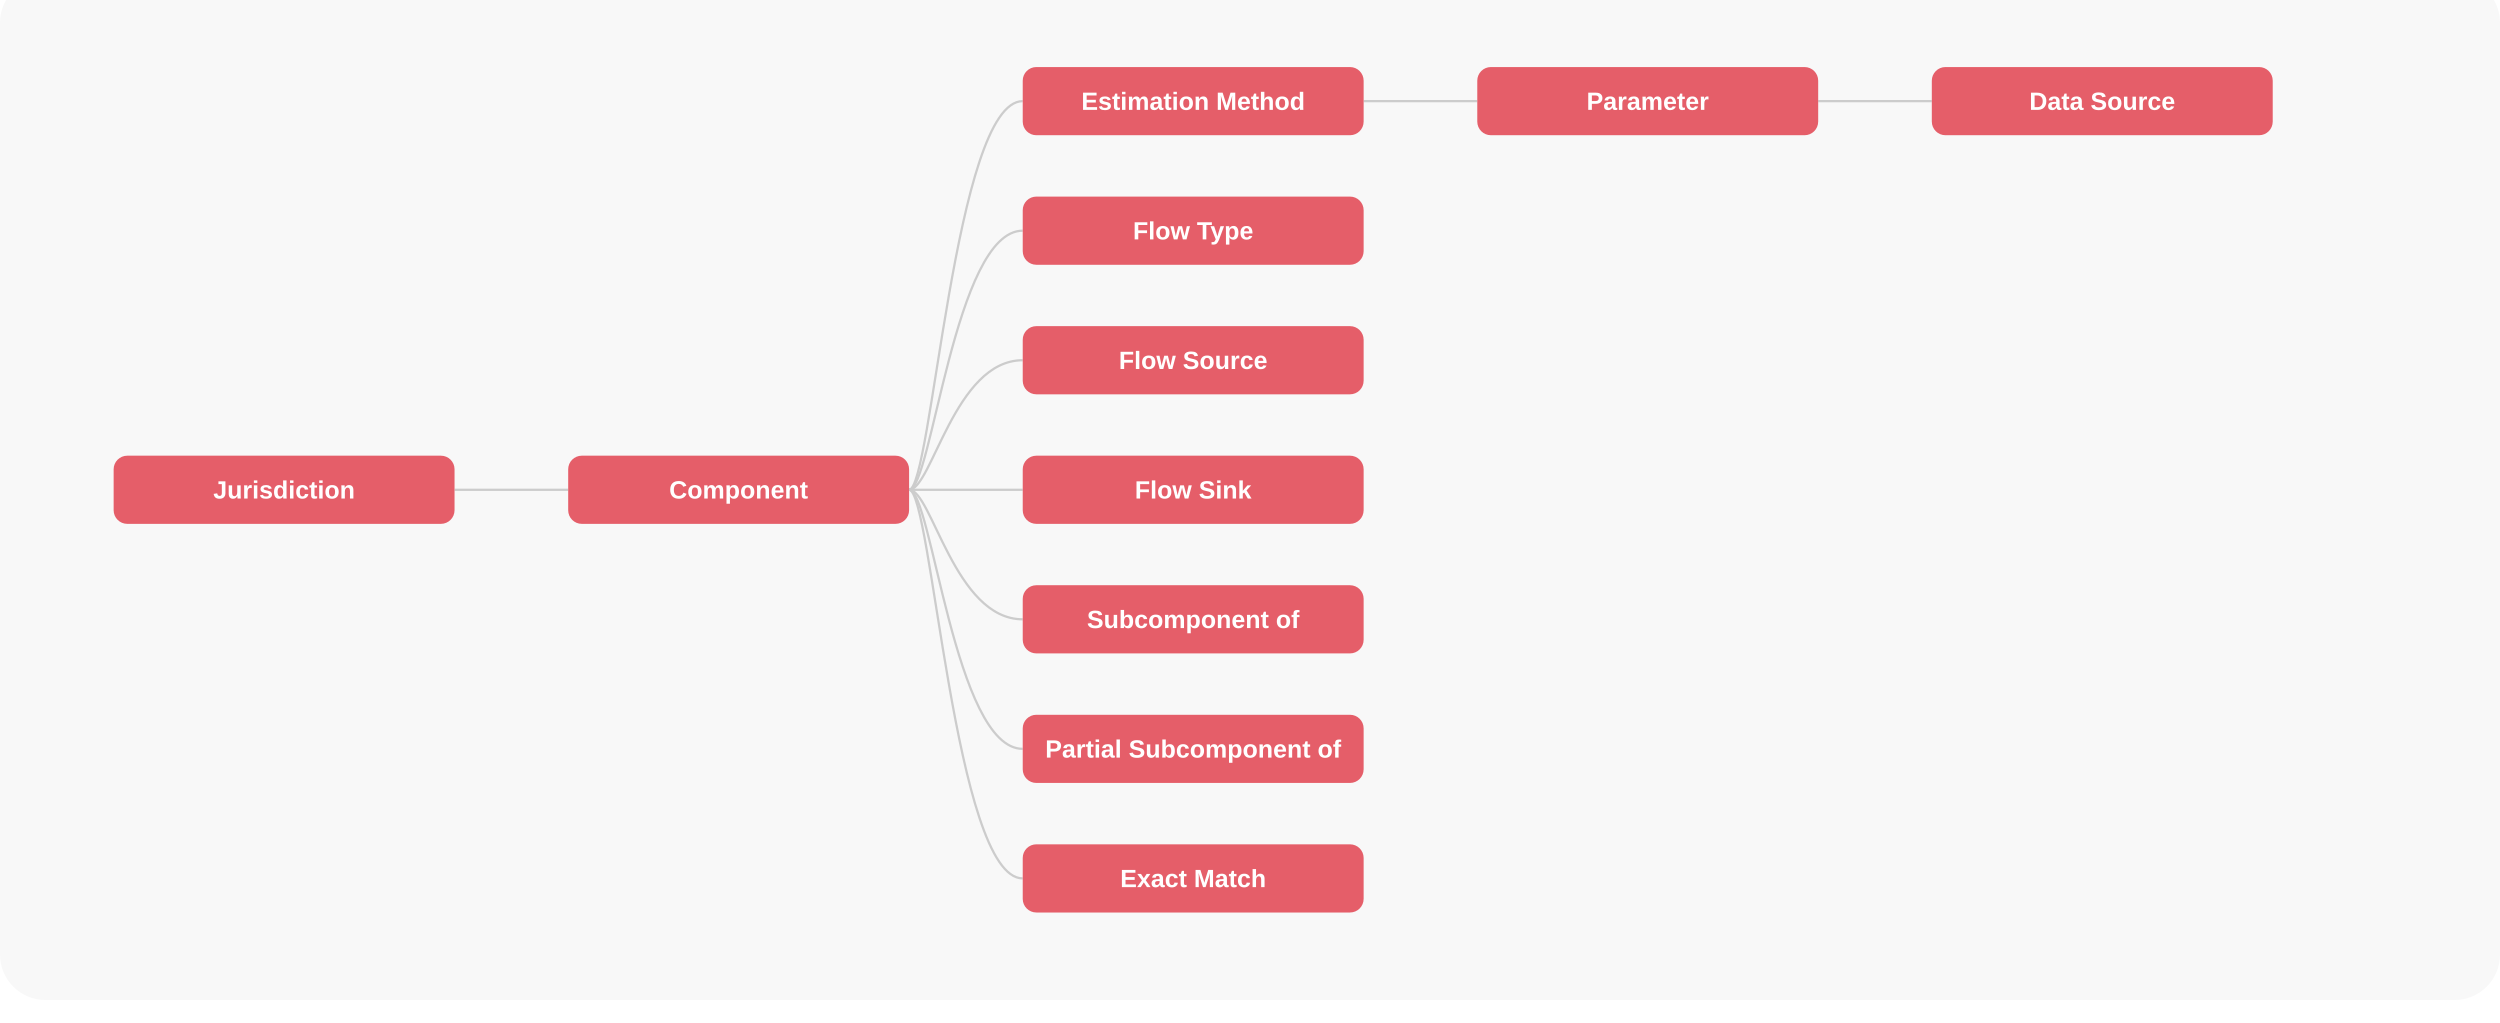
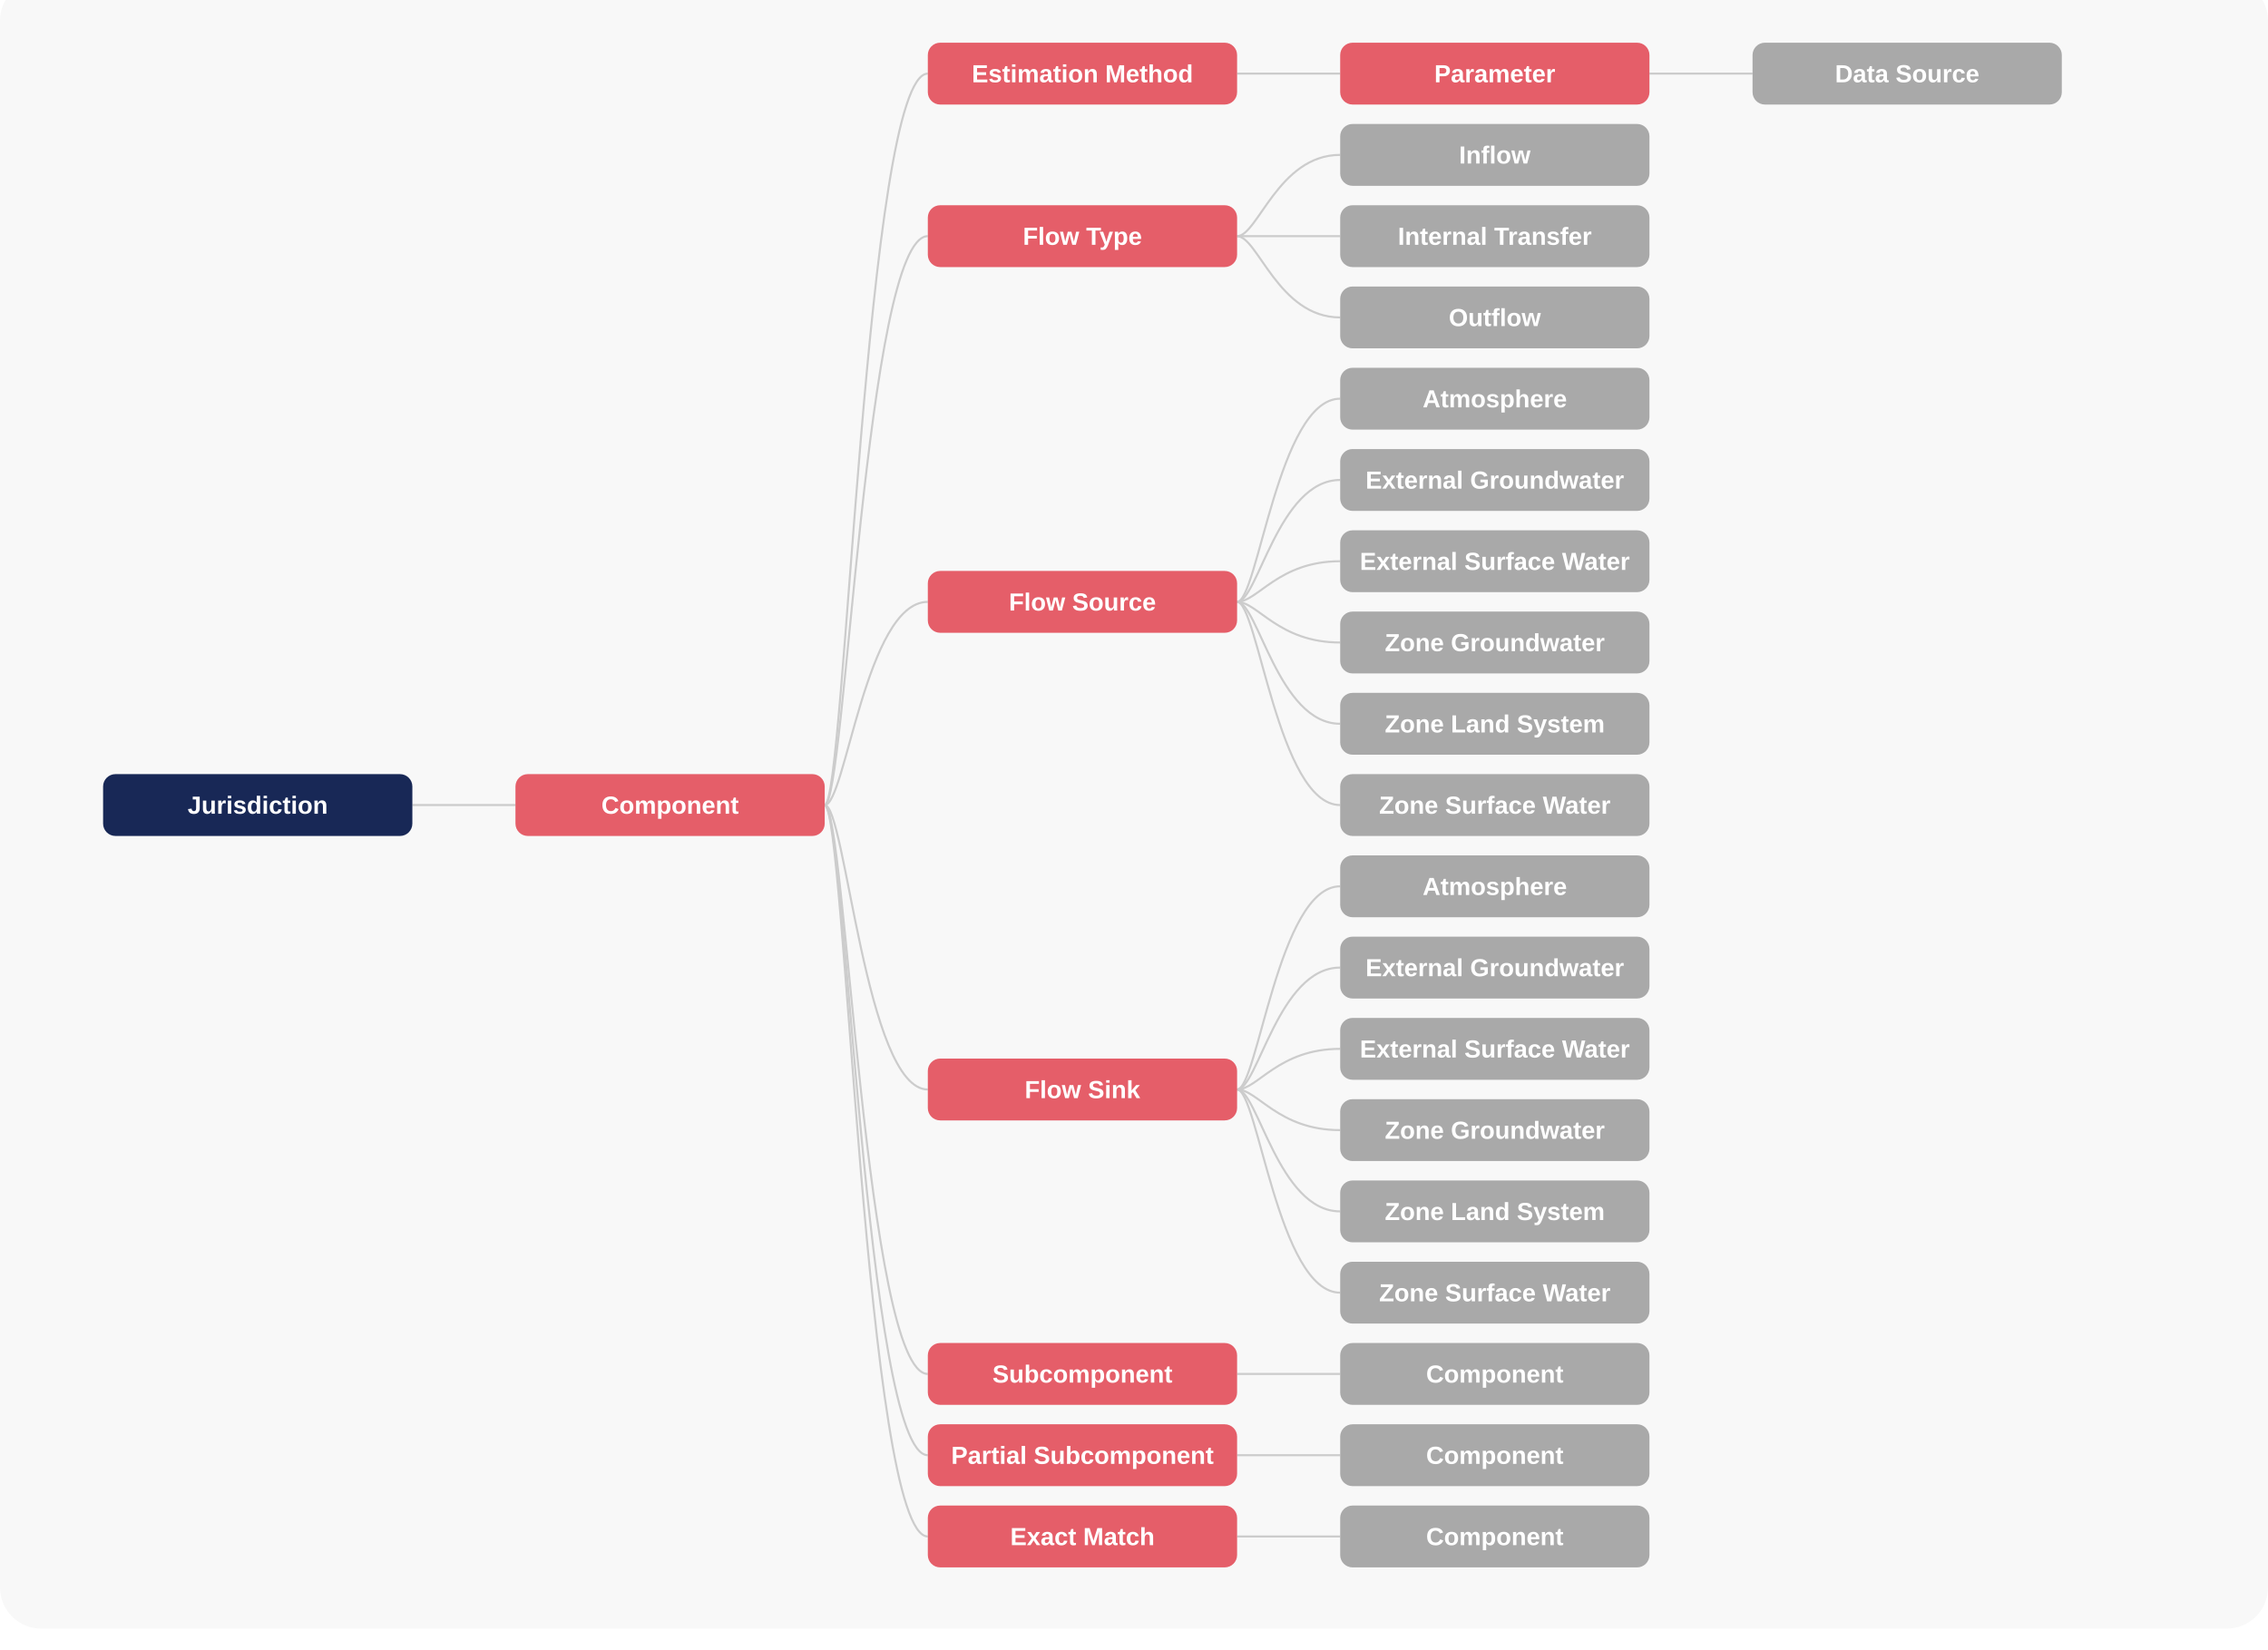
- <svg xmlns="http://www.w3.org/2000/svg" height="450" width="1100">
+ <svg xmlns="http://www.w3.org/2000/svg" height="800" width="1100">
  <g transform="translate(50,1)">
-     <rect width="1100" height="450" transform="translate(-50,-11)" fill="#F8F8F8" rx="20" />
-     <path class="link" fill="none" stroke="#ccc" d="M200,214.5C170,214.5 160,214.5 150,214.5" />
-     <path class="link" fill="none" stroke="#ccc" d="M400,43.5C370,43.5 360,214.5 350,214.5" />
-     <path class="link" fill="none" stroke="#ccc" d="M400,100.5C370,100.5 360,214.5 350,214.5" />
-     <path class="link" fill="none" stroke="#ccc" d="M400,157.5C370,157.5 360,214.5 350,214.5" />
-     <path class="link" fill="none" stroke="#ccc" d="M400,214.5C370,214.5 360,214.5 350,214.5" />
-     <path class="link" fill="none" stroke="#ccc" d="M400,271.5C370,271.5 360,214.5 350,214.5" />
-     <path class="link" fill="none" stroke="#ccc" d="M400,328.5C370,328.5 360,214.5 350,214.5" />
-     <path class="link" fill="none" stroke="#ccc" d="M400,385.5C370,385.5 360,214.5 350,214.5" />
-     <path class="link" fill="none" stroke="#ccc" d="M600,43.5C570,43.5 560,43.5 550,43.5" />
-     <path class="link" fill="none" stroke="#ccc" d="M800,43.5C770,43.5 760,43.5 750,43.5" />
-     <g class="node node--internal" transform="translate(0,199.5)">
+     <rect width="1100" height="800" transform="translate(-50,-11)" fill="#F8F8F8" rx="20" />
+     <path class="link" fill="none" stroke="#ccc" d="M200,389.5C170,389.5 160,389.5 150,389.5" />
+     <path class="link" fill="none" stroke="#ccc" d="M400,34.711C370,34.711 360,389.5 350,389.5" />
+     <path class="link" fill="none" stroke="#ccc" d="M400,113.553C370,113.553 360,389.5 350,389.5" />
+     <path class="link" fill="none" stroke="#ccc" d="M400,290.947C370,290.947 360,389.5 350,389.5" />
+     <path class="link" fill="none" stroke="#ccc" d="M400,527.474C370,527.474 360,389.5 350,389.5" />
+     <path class="link" fill="none" stroke="#ccc" d="M400,665.447C370,665.447 360,389.5 350,389.5" />
+     <path class="link" fill="none" stroke="#ccc" d="M400,704.868C370,704.868 360,389.5 350,389.5" />
+     <path class="link" fill="none" stroke="#ccc" d="M400,744.289C370,744.289 360,389.5 350,389.5" />
+     <path class="link" fill="none" stroke="#ccc" d="M600,34.711C570,34.711 560,34.711 550,34.711" />
+     <path class="link" fill="none" stroke="#ccc" d="M600,74.132C570,74.132 560,113.553 550,113.553" />
+     <path class="link" fill="none" stroke="#ccc" d="M600,113.553C570,113.553 560,113.553 550,113.553" />
+     <path class="link" fill="none" stroke="#ccc" d="M600,152.974C570,152.974 560,113.553 550,113.553" />
+     <path class="link" fill="none" stroke="#ccc" d="M600,192.395C570,192.395 560,290.947 550,290.947" />
+     <path class="link" fill="none" stroke="#ccc" d="M600,231.816C570,231.816 560,290.947 550,290.947" />
+     <path class="link" fill="none" stroke="#ccc" d="M600,271.237C570,271.237 560,290.947 550,290.947" />
+     <path class="link" fill="none" stroke="#ccc" d="M600,310.658C570,310.658 560,290.947 550,290.947" />
+     <path class="link" fill="none" stroke="#ccc" d="M600,350.079C570,350.079 560,290.947 550,290.947" />
+     <path class="link" fill="none" stroke="#ccc" d="M600,389.5C570,389.5 560,290.947 550,290.947" />
+     <path class="link" fill="none" stroke="#ccc" d="M600,428.921C570,428.921 560,527.474 550,527.474" />
+     <path class="link" fill="none" stroke="#ccc" d="M600,468.342C570,468.342 560,527.474 550,527.474" />
+     <path class="link" fill="none" stroke="#ccc" d="M600,507.763C570,507.763 560,527.474 550,527.474" />
+     <path class="link" fill="none" stroke="#ccc" d="M600,547.184C570,547.184 560,527.474 550,527.474" />
+     <path class="link" fill="none" stroke="#ccc" d="M600,586.605C570,586.605 560,527.474 550,527.474" />
+     <path class="link" fill="none" stroke="#ccc" d="M600,626.026C570,626.026 560,527.474 550,527.474" />
+     <path class="link" fill="none" stroke="#ccc" d="M600,665.447C570,665.447 560,665.447 550,665.447" />
+     <path class="link" fill="none" stroke="#ccc" d="M600,704.868C570,704.868 560,704.868 550,704.868" />
+     <path class="link" fill="none" stroke="#ccc" d="M600,744.289C570,744.289 560,744.289 550,744.289" />
+     <path class="link" fill="none" stroke="#ccc" d="M800,34.711C770,34.711 760,34.711 750,34.711" />
+     <g class="node node--internal" transform="translate(0,374.5)">
+       <rect class="node" width="150" height="30" rx="6" ry="6" style="fill: rgb(24, 40, 86);" />
+       <text dy="0.35em" x="75" y="15" text-anchor="middle" font-size="12" style="font-family: arial; fill: rgb(255, 255, 255); font-weight: bold;">Jurisdiction</text>
+     </g>
+     <g class="node node--internal" transform="translate(200,374.5)">
      <rect class="node" width="150" height="30" rx="6" ry="6" style="fill: rgb(229, 94, 105);" />
-       <text dy="0.35em" x="75" y="15" text-anchor="middle" font-size="11" style="font-family: arial; fill: rgb(255, 255, 255); font-weight: bold;">Jurisdiction</text>
+       <text dy="0.35em" x="75" y="15" text-anchor="middle" font-size="12" style="font-family: arial; fill: rgb(255, 255, 255); font-weight: bold;">Component</text>
    </g>
-     <g class="node node--internal" transform="translate(200,199.5)">
+     <g class="node node--internal" transform="translate(400,19.71053)">
      <rect class="node" width="150" height="30" rx="6" ry="6" style="fill: rgb(229, 94, 105);" />
-       <text dy="0.35em" x="75" y="15" text-anchor="middle" font-size="11" style="font-family: arial; fill: rgb(255, 255, 255); font-weight: bold;">Component</text>
+       <text dy="0.35em" x="75" y="15" text-anchor="middle" font-size="12" style="font-family: arial; fill: rgb(255, 255, 255); font-weight: bold;">Estimation Method</text>
    </g>
-     <g class="node node--internal" transform="translate(400,28.5)">
+     <g class="node node--internal" transform="translate(400,98.55263)">
      <rect class="node" width="150" height="30" rx="6" ry="6" style="fill: rgb(229, 94, 105);" />
-       <text dy="0.35em" x="75" y="15" text-anchor="middle" font-size="11" style="font-family: arial; fill: rgb(255, 255, 255); font-weight: bold;">Estimation Method</text>
+       <text dy="0.35em" x="75" y="15" text-anchor="middle" font-size="12" style="font-family: arial; fill: rgb(255, 255, 255); font-weight: bold;">Flow Type</text>
    </g>
-     <g class="node node--leaf" transform="translate(400,85.5)">
+     <g class="node node--internal" transform="translate(400,275.9474)">
      <rect class="node" width="150" height="30" rx="6" ry="6" style="fill: rgb(229, 94, 105);" />
-       <text dy="0.35em" x="75" y="15" text-anchor="middle" font-size="11" style="font-family: arial; fill: rgb(255, 255, 255); font-weight: bold;">Flow Type</text>
+       <text dy="0.35em" x="75" y="15" text-anchor="middle" font-size="12" style="font-family: arial; fill: rgb(255, 255, 255); font-weight: bold;">Flow Source</text>
    </g>
-     <g class="node node--leaf" transform="translate(400,142.5)">
+     <g class="node node--internal" transform="translate(400,512.4737)">
      <rect class="node" width="150" height="30" rx="6" ry="6" style="fill: rgb(229, 94, 105);" />
-       <text dy="0.35em" x="75" y="15" text-anchor="middle" font-size="11" style="font-family: arial; fill: rgb(255, 255, 255); font-weight: bold;">Flow Source</text>
+       <text dy="0.35em" x="75" y="15" text-anchor="middle" font-size="12" style="font-family: arial; fill: rgb(255, 255, 255); font-weight: bold;">Flow Sink</text>
    </g>
-     <g class="node node--leaf" transform="translate(400,199.5)">
+     <g class="node node--internal" transform="translate(400,650.4474)">
      <rect class="node" width="150" height="30" rx="6" ry="6" style="fill: rgb(229, 94, 105);" />
-       <text dy="0.35em" x="75" y="15" text-anchor="middle" font-size="11" style="font-family: arial; fill: rgb(255, 255, 255); font-weight: bold;">Flow Sink</text>
+       <text dy="0.35em" x="75" y="15" text-anchor="middle" font-size="12" style="font-family: arial; fill: rgb(255, 255, 255); font-weight: bold;">Subcomponent</text>
    </g>
-     <g class="node node--leaf" transform="translate(400,256.5)">
+     <g class="node node--internal" transform="translate(400,689.8684)">
      <rect class="node" width="150" height="30" rx="6" ry="6" style="fill: rgb(229, 94, 105);" />
-       <text dy="0.35em" x="75" y="15" text-anchor="middle" font-size="11" style="font-family: arial; fill: rgb(255, 255, 255); font-weight: bold;">Subcomponent of</text>
+       <text dy="0.35em" x="75" y="15" text-anchor="middle" font-size="12" style="font-family: arial; fill: rgb(255, 255, 255); font-weight: bold;">Partial Subcomponent</text>
    </g>
-     <g class="node node--leaf" transform="translate(400,313.5)">
+     <g class="node node--internal" transform="translate(400,729.2895)">
      <rect class="node" width="150" height="30" rx="6" ry="6" style="fill: rgb(229, 94, 105);" />
-       <text dy="0.35em" x="75" y="15" text-anchor="middle" font-size="11" style="font-family: arial; fill: rgb(255, 255, 255); font-weight: bold;">Partial Subcomponent of</text>
+       <text dy="0.35em" x="75" y="15" text-anchor="middle" font-size="12" style="font-family: arial; fill: rgb(255, 255, 255); font-weight: bold;">Exact Match</text>
    </g>
-     <g class="node node--leaf" transform="translate(400,370.5)">
+     <g class="node node--internal" transform="translate(600,19.71053)">
      <rect class="node" width="150" height="30" rx="6" ry="6" style="fill: rgb(229, 94, 105);" />
-       <text dy="0.35em" x="75" y="15" text-anchor="middle" font-size="11" style="font-family: arial; fill: rgb(255, 255, 255); font-weight: bold;">Exact Match</text>
+       <text dy="0.35em" x="75" y="15" text-anchor="middle" font-size="12" style="font-family: arial; fill: rgb(255, 255, 255); font-weight: bold;">Parameter</text>
    </g>
-     <g class="node node--internal" transform="translate(600,28.5)">
-       <rect class="node" width="150" height="30" rx="6" ry="6" style="fill: rgb(229, 94, 105);" />
-       <text dy="0.35em" x="75" y="15" text-anchor="middle" font-size="11" style="font-family: arial; fill: rgb(255, 255, 255); font-weight: bold;">Parameter</text>
+     <g class="node node--leaf" transform="translate(600,59.13158)">
+       <rect class="node" width="150" height="30" rx="6" ry="6" style="fill: rgb(169, 169, 169);" />
+       <text dy="0.35em" x="75" y="15" text-anchor="middle" font-size="12" style="font-family: arial; fill: rgb(255, 255, 255); font-weight: bold;">Inflow</text>
    </g>
-     <g class="node node--leaf" transform="translate(800,28.5)">
-       <rect class="node" width="150" height="30" rx="6" ry="6" style="fill: rgb(229, 94, 105);" />
-       <text dy="0.35em" x="75" y="15" text-anchor="middle" font-size="11" style="font-family: arial; fill: rgb(255, 255, 255); font-weight: bold;">Data Source</text>
+     <g class="node node--leaf" transform="translate(600,98.55263)">
+       <rect class="node" width="150" height="30" rx="6" ry="6" style="fill: rgb(169, 169, 169);" />
+       <text dy="0.35em" x="75" y="15" text-anchor="middle" font-size="12" style="font-family: arial; fill: rgb(255, 255, 255); font-weight: bold;">Internal Transfer</text>
+     </g>
+     <g class="node node--leaf" transform="translate(600,137.9737)">
+       <rect class="node" width="150" height="30" rx="6" ry="6" style="fill: rgb(169, 169, 169);" />
+       <text dy="0.35em" x="75" y="15" text-anchor="middle" font-size="12" style="font-family: arial; fill: rgb(255, 255, 255); font-weight: bold;">Outflow</text>
+     </g>
+     <g class="node node--leaf" transform="translate(600,177.3947)">
+       <rect class="node" width="150" height="30" rx="6" ry="6" style="fill: rgb(169, 169, 169);" />
+       <text dy="0.35em" x="75" y="15" text-anchor="middle" font-size="12" style="font-family: arial; fill: rgb(255, 255, 255); font-weight: bold;">Atmosphere</text>
+     </g>
+     <g class="node node--leaf" transform="translate(600,216.8158)">
+       <rect class="node" width="150" height="30" rx="6" ry="6" style="fill: rgb(169, 169, 169);" />
+       <text dy="0.35em" x="75" y="15" text-anchor="middle" font-size="12" style="font-family: arial; fill: rgb(255, 255, 255); font-weight: bold;">External Groundwater</text>
+     </g>
+     <g class="node node--leaf" transform="translate(600,256.2368)">
+       <rect class="node" width="150" height="30" rx="6" ry="6" style="fill: rgb(169, 169, 169);" />
+       <text dy="0.35em" x="75" y="15" text-anchor="middle" font-size="12" style="font-family: arial; fill: rgb(255, 255, 255); font-weight: bold;">External Surface Water</text>
+     </g>
+     <g class="node node--leaf" transform="translate(600,295.6579)">
+       <rect class="node" width="150" height="30" rx="6" ry="6" style="fill: rgb(169, 169, 169);" />
+       <text dy="0.35em" x="75" y="15" text-anchor="middle" font-size="12" style="font-family: arial; fill: rgb(255, 255, 255); font-weight: bold;">Zone Groundwater</text>
+     </g>
+     <g class="node node--leaf" transform="translate(600,335.0789)">
+       <rect class="node" width="150" height="30" rx="6" ry="6" style="fill: rgb(169, 169, 169);" />
+       <text dy="0.35em" x="75" y="15" text-anchor="middle" font-size="12" style="font-family: arial; fill: rgb(255, 255, 255); font-weight: bold;">Zone Land System</text>
+     </g>
+     <g class="node node--leaf" transform="translate(600,374.5)">
+       <rect class="node" width="150" height="30" rx="6" ry="6" style="fill: rgb(169, 169, 169);" />
+       <text dy="0.35em" x="75" y="15" text-anchor="middle" font-size="12" style="font-family: arial; fill: rgb(255, 255, 255); font-weight: bold;">Zone Surface Water</text>
+     </g>
+     <g class="node node--leaf" transform="translate(600,413.9211)">
+       <rect class="node" width="150" height="30" rx="6" ry="6" style="fill: rgb(169, 169, 169);" />
+       <text dy="0.35em" x="75" y="15" text-anchor="middle" font-size="12" style="font-family: arial; fill: rgb(255, 255, 255); font-weight: bold;">Atmosphere</text>
+     </g>
+     <g class="node node--leaf" transform="translate(600,453.3421)">
+       <rect class="node" width="150" height="30" rx="6" ry="6" style="fill: rgb(169, 169, 169);" />
+       <text dy="0.35em" x="75" y="15" text-anchor="middle" font-size="12" style="font-family: arial; fill: rgb(255, 255, 255); font-weight: bold;">External Groundwater</text>
+     </g>
+     <g class="node node--leaf" transform="translate(600,492.7632)">
+       <rect class="node" width="150" height="30" rx="6" ry="6" style="fill: rgb(169, 169, 169);" />
+       <text dy="0.35em" x="75" y="15" text-anchor="middle" font-size="12" style="font-family: arial; fill: rgb(255, 255, 255); font-weight: bold;">External Surface Water</text>
+     </g>
+     <g class="node node--leaf" transform="translate(600,532.1842)">
+       <rect class="node" width="150" height="30" rx="6" ry="6" style="fill: rgb(169, 169, 169);" />
+       <text dy="0.35em" x="75" y="15" text-anchor="middle" font-size="12" style="font-family: arial; fill: rgb(255, 255, 255); font-weight: bold;">Zone Groundwater</text>
+     </g>
+     <g class="node node--leaf" transform="translate(600,571.6053)">
+       <rect class="node" width="150" height="30" rx="6" ry="6" style="fill: rgb(169, 169, 169);" />
+       <text dy="0.35em" x="75" y="15" text-anchor="middle" font-size="12" style="font-family: arial; fill: rgb(255, 255, 255); font-weight: bold;">Zone Land System</text>
+     </g>
+     <g class="node node--leaf" transform="translate(600,611.0263)">
+       <rect class="node" width="150" height="30" rx="6" ry="6" style="fill: rgb(169, 169, 169);" />
+       <text dy="0.35em" x="75" y="15" text-anchor="middle" font-size="12" style="font-family: arial; fill: rgb(255, 255, 255); font-weight: bold;">Zone Surface Water</text>
+     </g>
+     <g class="node node--leaf" transform="translate(600,650.4474)">
+       <rect class="node" width="150" height="30" rx="6" ry="6" style="fill: rgb(169, 169, 169);" />
+       <text dy="0.35em" x="75" y="15" text-anchor="middle" font-size="12" style="font-family: arial; fill: rgb(255, 255, 255); font-weight: bold;">Component</text>
+     </g>
+     <g class="node node--leaf" transform="translate(600,689.8684)">
+       <rect class="node" width="150" height="30" rx="6" ry="6" style="fill: rgb(169, 169, 169);" />
+       <text dy="0.35em" x="75" y="15" text-anchor="middle" font-size="12" style="font-family: arial; fill: rgb(255, 255, 255); font-weight: bold;">Component</text>
+     </g>
+     <g class="node node--leaf" transform="translate(600,729.2895)">
+       <rect class="node" width="150" height="30" rx="6" ry="6" style="fill: rgb(169, 169, 169);" />
+       <text dy="0.35em" x="75" y="15" text-anchor="middle" font-size="12" style="font-family: arial; fill: rgb(255, 255, 255); font-weight: bold;">Component</text>
+     </g>
+     <g class="node node--leaf" transform="translate(800,19.71053)">
+       <rect class="node" width="150" height="30" rx="6" ry="6" style="fill: rgb(169, 169, 169);" />
+       <text dy="0.35em" x="75" y="15" text-anchor="middle" font-size="12" style="font-family: arial; fill: rgb(255, 255, 255); font-weight: bold;">Data Source</text>
    </g>
  </g>
</svg>
